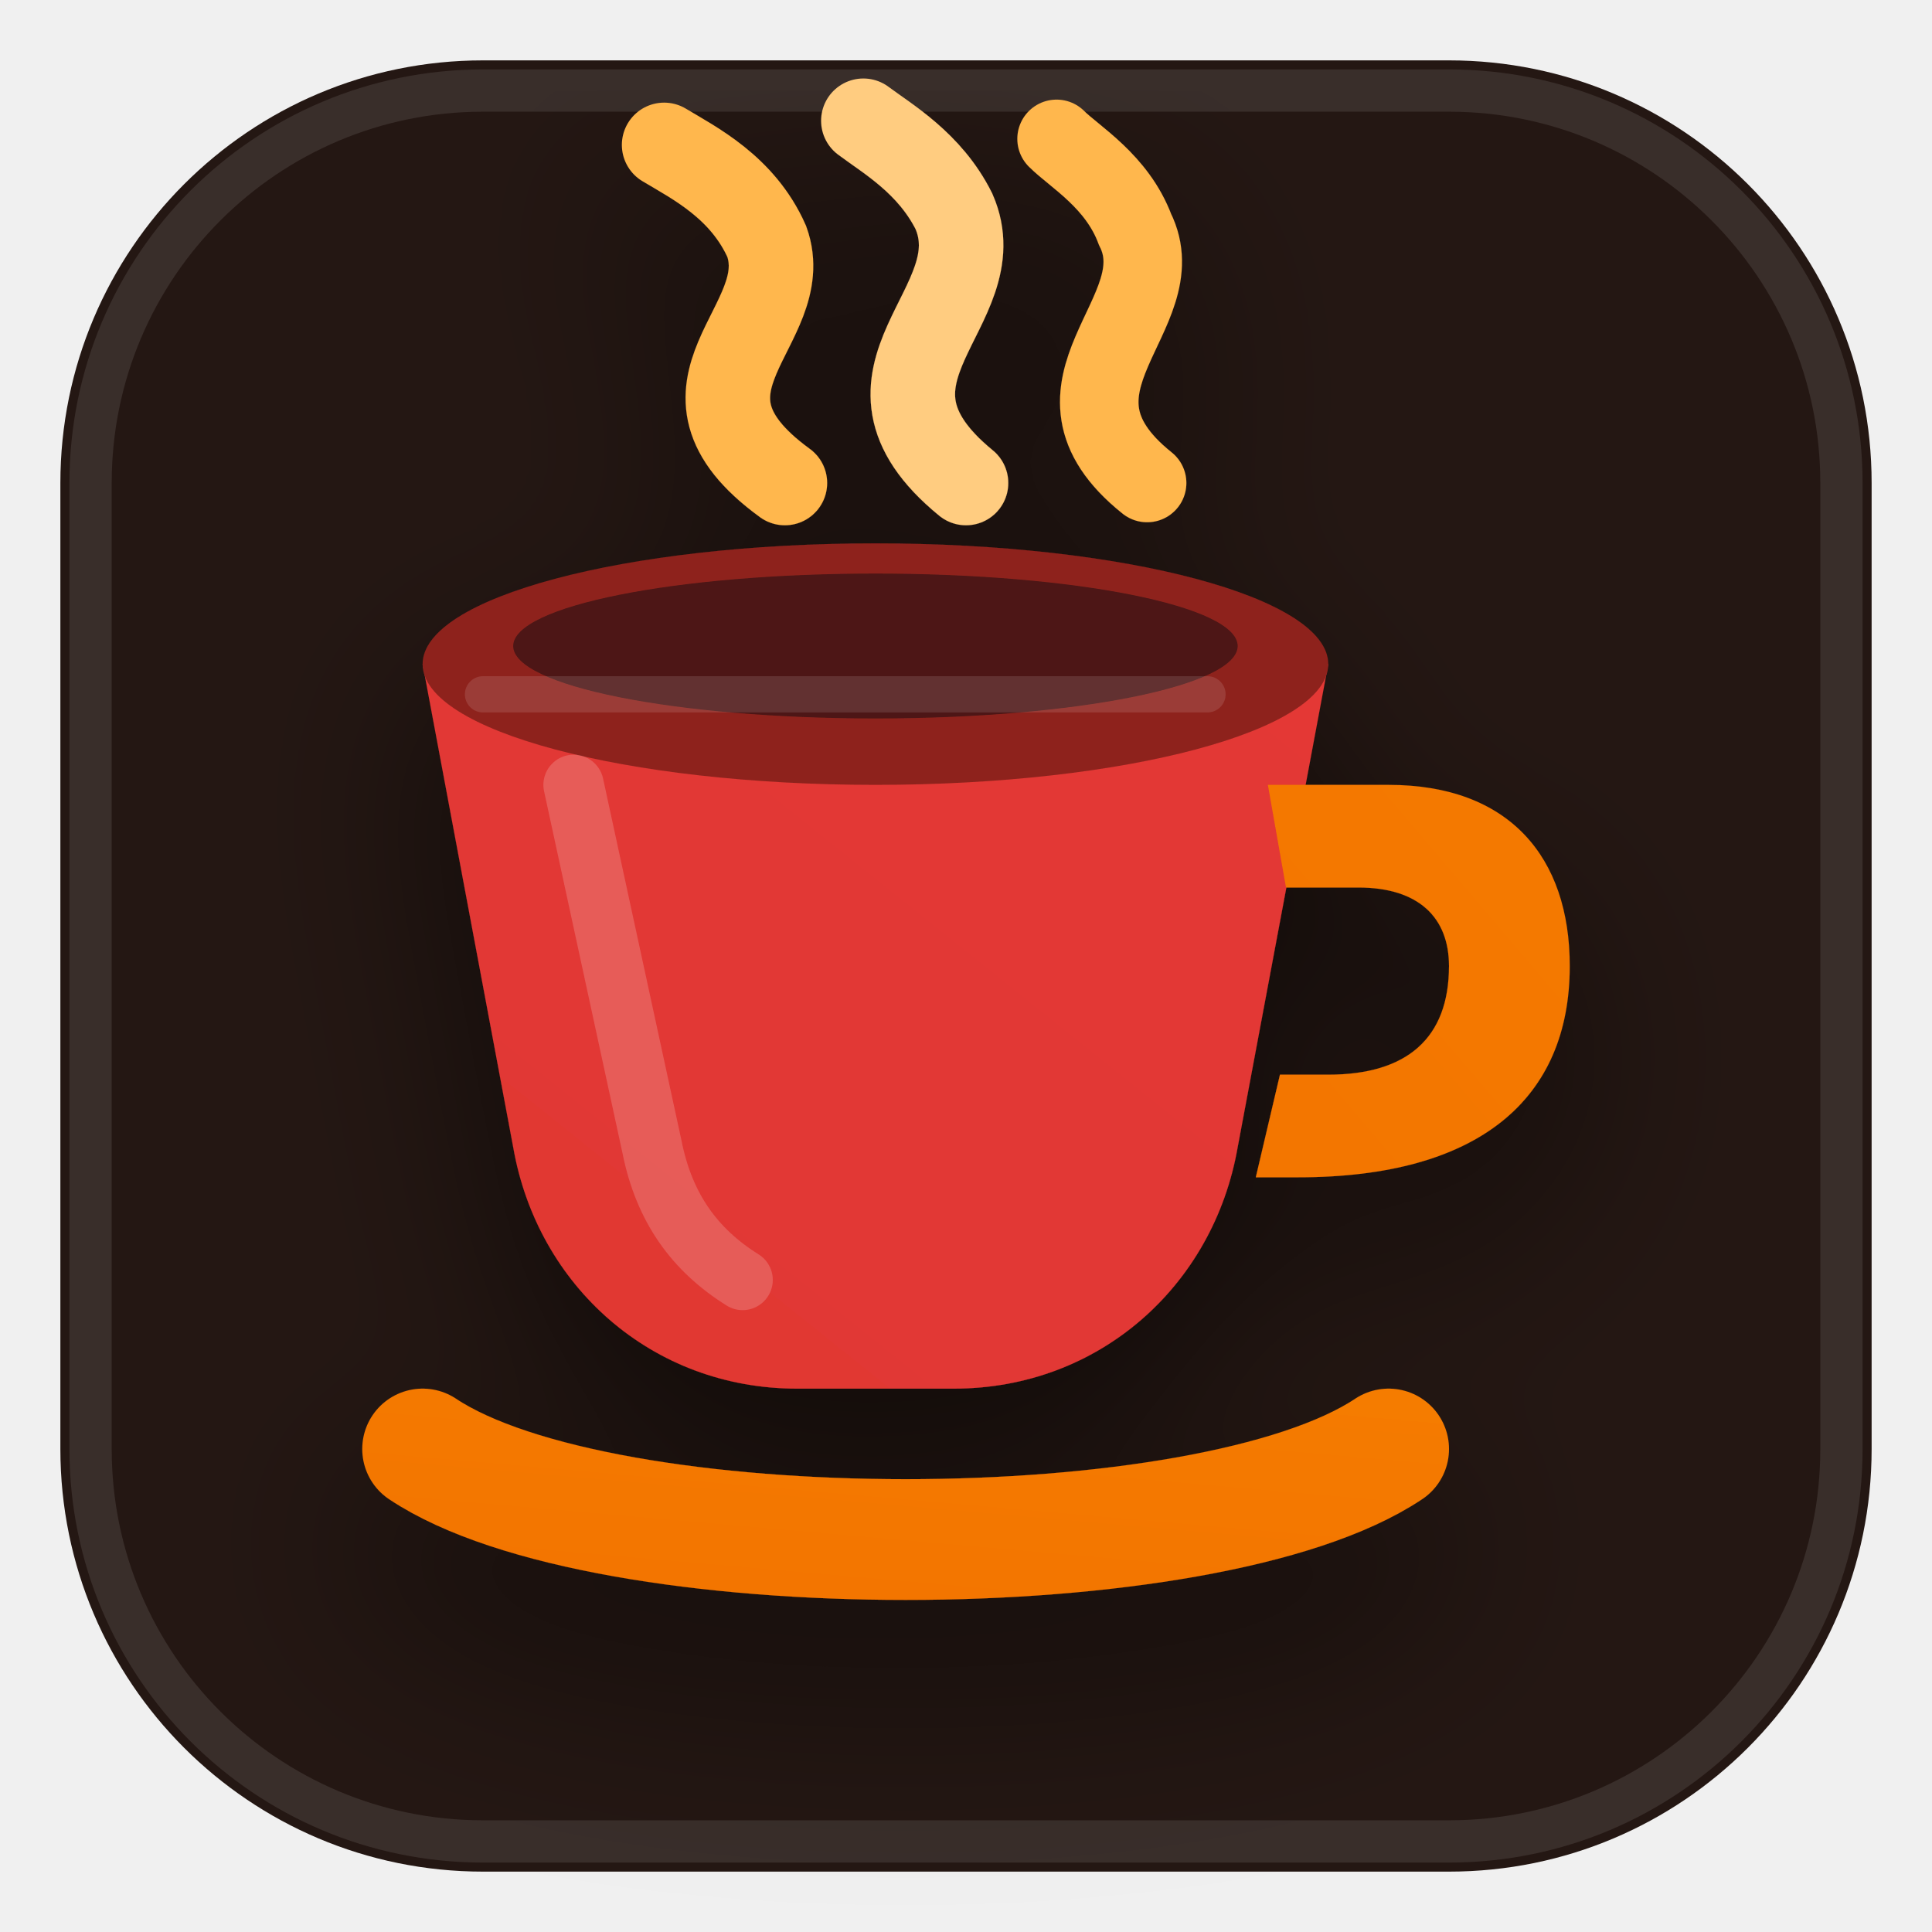
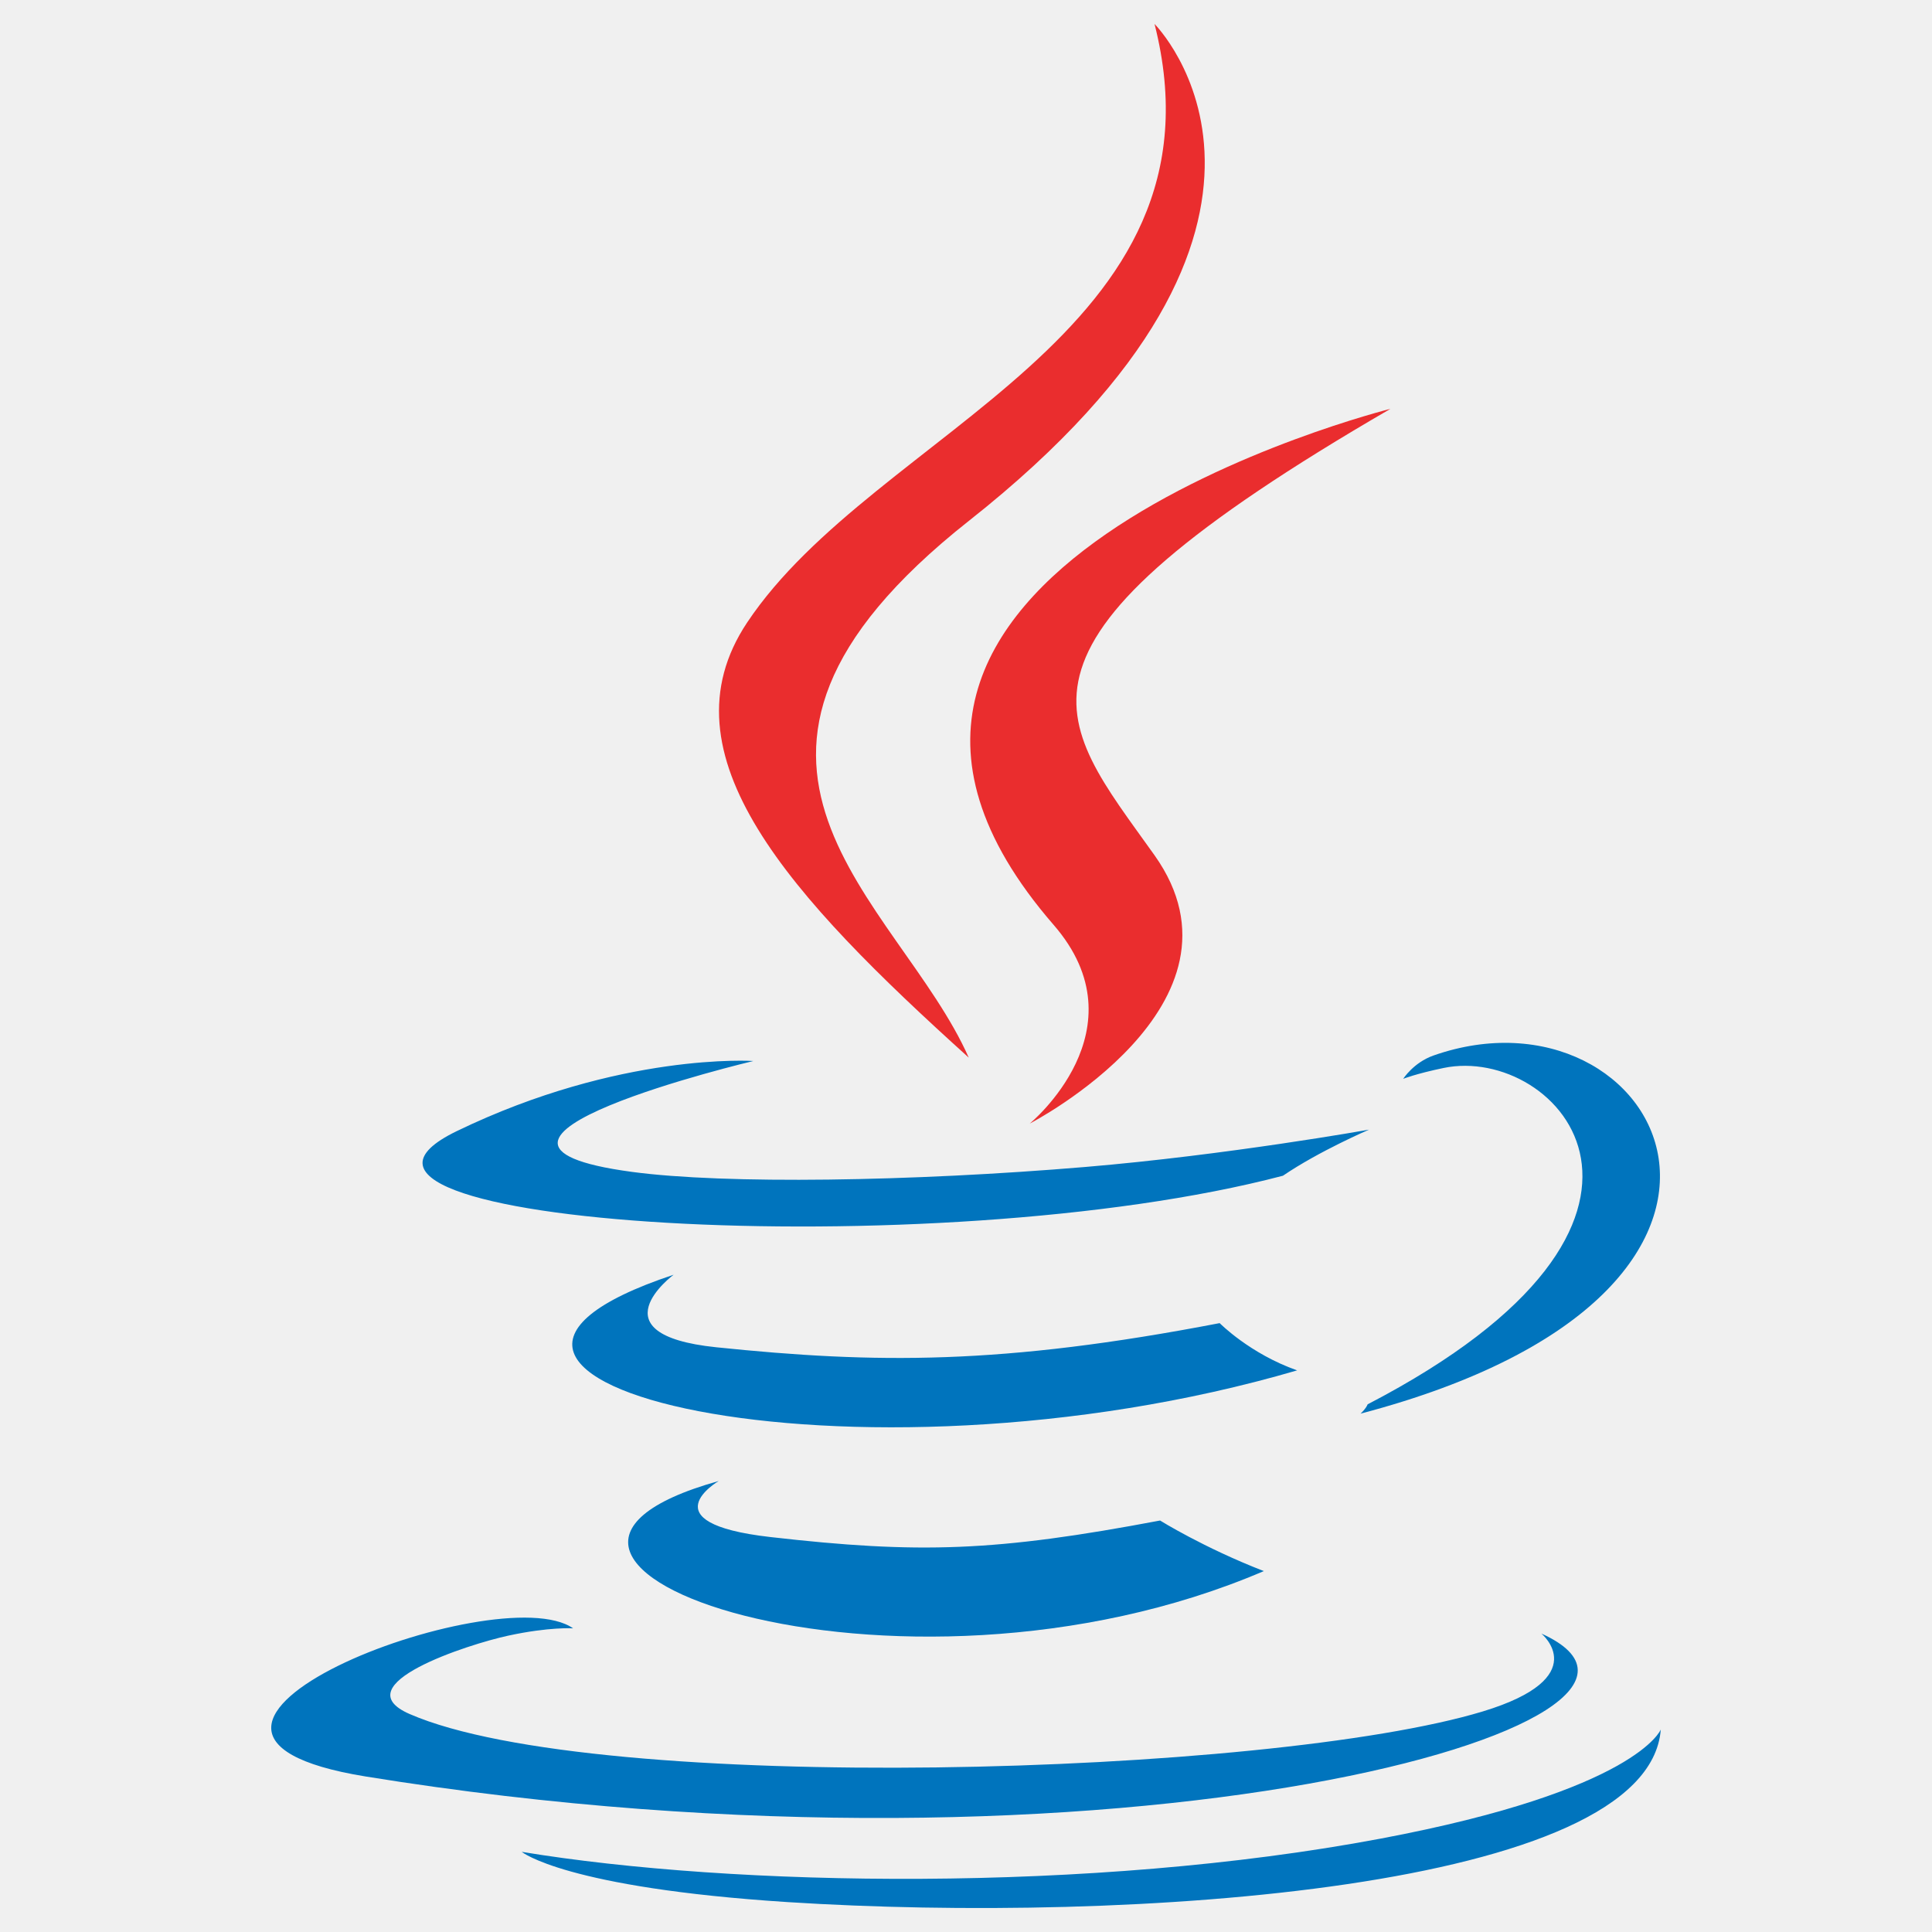
- <svg xmlns="http://www.w3.org/2000/svg" width="32" height="32" viewBox="0 0 32 32">
-   <defs>
-     <linearGradient id="bg" x1="2" y1="2" x2="30" y2="30">
-       <stop offset="0%" stop-color="#241713" />
-       <stop offset="100%" stop-color="#080605" />
-     </linearGradient>
-     <linearGradient id="red" x1="7" y1="25" x2="25" y2="7">
-       <stop offset="0%" stop-color="#C62828" />
-       <stop offset="55%" stop-color="#E53935" />
-       <stop offset="100%" stop-color="#FF6659" />
-     </linearGradient>
-     <linearGradient id="orange" x1="8" y1="25" x2="24" y2="8">
-       <stop offset="0%" stop-color="#E65100" />
-       <stop offset="100%" stop-color="#FF9800" />
-     </linearGradient>
-     <filter id="shadow" x="-30%" y="-30%" width="160%" height="160%">
-       <feDropShadow dx="0" dy="1.5" stdDeviation="1.5" flood-color="#000000" flood-opacity=".5" />
-     </filter>
-   </defs>
-   <rect x="1" y="1" width="30" height="30" rx="7" fill="url(#bg)" />
-   <rect x="1.5" y="1.5" width="29" height="29" rx="6.5" fill="none" stroke="#FFFFFF" stroke-opacity=".10" stroke-width=".7" />
-   <g filter="url(#shadow)">
-     <path d="M13 8            C10.8 6.4 13.2 5.4 12.7 4            C12.3 3.1 11.5 2.7 11 2.4" fill="none" stroke="#FFB74D" stroke-width="1.4" stroke-linecap="round" />
-     <path d="M16 8            C13.8 6.2 16.5 5.1 15.8 3.5            C15.4 2.7 14.7 2.3 14.3 2" fill="none" stroke="#FFCC80" stroke-width="1.4" stroke-linecap="round" />
-     <path d="M19 8            C17 6.4 19.5 5.2 18.8 3.8            C18.5 3 17.8 2.6 17.5 2.3" fill="none" stroke="#FFB74D" stroke-width="1.3" stroke-linecap="round" />
-     <path d="M7 11            H22            L20.5 19            C20.1 21.3 18.2 23 15.8 23            H13.2            C10.8 23 8.9 21.3 8.5 19            Z" fill="url(#red)" />
-     <ellipse cx="14.5" cy="11" rx="7.5" ry="2" fill="#8E241F" />
-     <ellipse cx="14.5" cy="10.7" rx="6" ry="1.2" fill="#4E1714" />
-     <path d="M21 13            H23            C25 13 26 14.2 26 16            C26 18.2 24.5 19.5 21.5 19.5            H20.8            L21.2 17.8            H22            C23.3 17.8 24 17.2 24 16            C24 15.2 23.5 14.7 22.5 14.7            H21.3            Z" fill="url(#orange)" />
-     <path d="M9.5 13            L10.8 19            C11 20 11.5 20.7 12.3 21.2" fill="none" stroke="#FFFFFF" stroke-opacity=".18" stroke-width="1" stroke-linecap="round" />
-     <path d="M7 24            C10 26 20 26 23 24" fill="none" stroke="url(#orange)" stroke-width="2" stroke-linecap="round" />
-   </g>
-   <path d="M8 11.5          H20" stroke="#FFFFFF" stroke-opacity=".12" stroke-width=".6" stroke-linecap="round" />
+ <svg xmlns="http://www.w3.org/2000/svg" width="32" height="32" viewBox="0 0 128 128">
+   <path fill="#0074BD" d="M47.617 98.12s-4.767 2.774 3.397 3.71c9.892 1.13 14.947.968 25.845-1.092 0 0 2.871 1.795 6.873 3.351-24.439 10.47-55.308-.607-36.115-5.969zm-2.988-13.665s-5.348 3.959 2.823 4.805c10.567 1.091 18.91 1.18 33.354-1.6 0 0 1.993 2.025 5.132 3.131-29.542 8.64-62.446.68-41.309-6.336z" />
+   <path fill="#EA2D2E" d="M69.802 61.271c6.025 6.935-1.58 13.17-1.58 13.17s15.289-7.891 8.269-17.777c-6.559-9.215-11.587-13.792 15.635-29.58 0 .001-42.731 10.67-22.324 34.187z" />
+   <path fill="#0074BD" d="M102.123 108.229s3.529 2.91-3.888 5.159c-14.102 4.272-58.706 5.56-71.094.171-4.451-1.938 3.899-4.625 6.526-5.192 2.739-.593 4.303-.485 4.303-.485-4.953-3.487-32.013 6.85-13.743 9.815 49.821 8.076 90.817-3.637 77.896-9.468zM49.912 70.294s-22.686 5.389-8.033 7.348c6.188.828 18.518.638 30.011-.326 9.39-.789 18.813-2.474 18.813-2.474s-3.308 1.419-5.704 3.053c-23.042 6.061-67.544 3.238-54.731-2.958 10.832-5.239 19.644-4.643 19.644-4.643zm40.697 22.747c23.421-12.167 12.591-23.86 5.032-22.285-1.848.385-2.677.72-2.677.72s.688-1.079 2-1.543c14.953-5.255 26.451 15.503-4.823 23.725 0-.002.359-.327.468-.617z" />
+   <path fill="#EA2D2E" d="M76.491 1.587S89.459 14.563 64.188 34.51c-20.266 16.006-4.621 25.13-.007 35.559-11.831-10.673-20.509-20.07-14.688-28.815C58.041 28.42 81.722 22.195 76.491 1.587z" />
+   <path fill="#0074BD" d="M52.214 126.021c22.476 1.437 57-.8 57.817-11.436 0 0-1.571 4.032-18.577 7.231-19.186 3.612-42.854 3.191-56.887.874 0 .001 2.875 2.381 17.647 3.331z" />
</svg>
